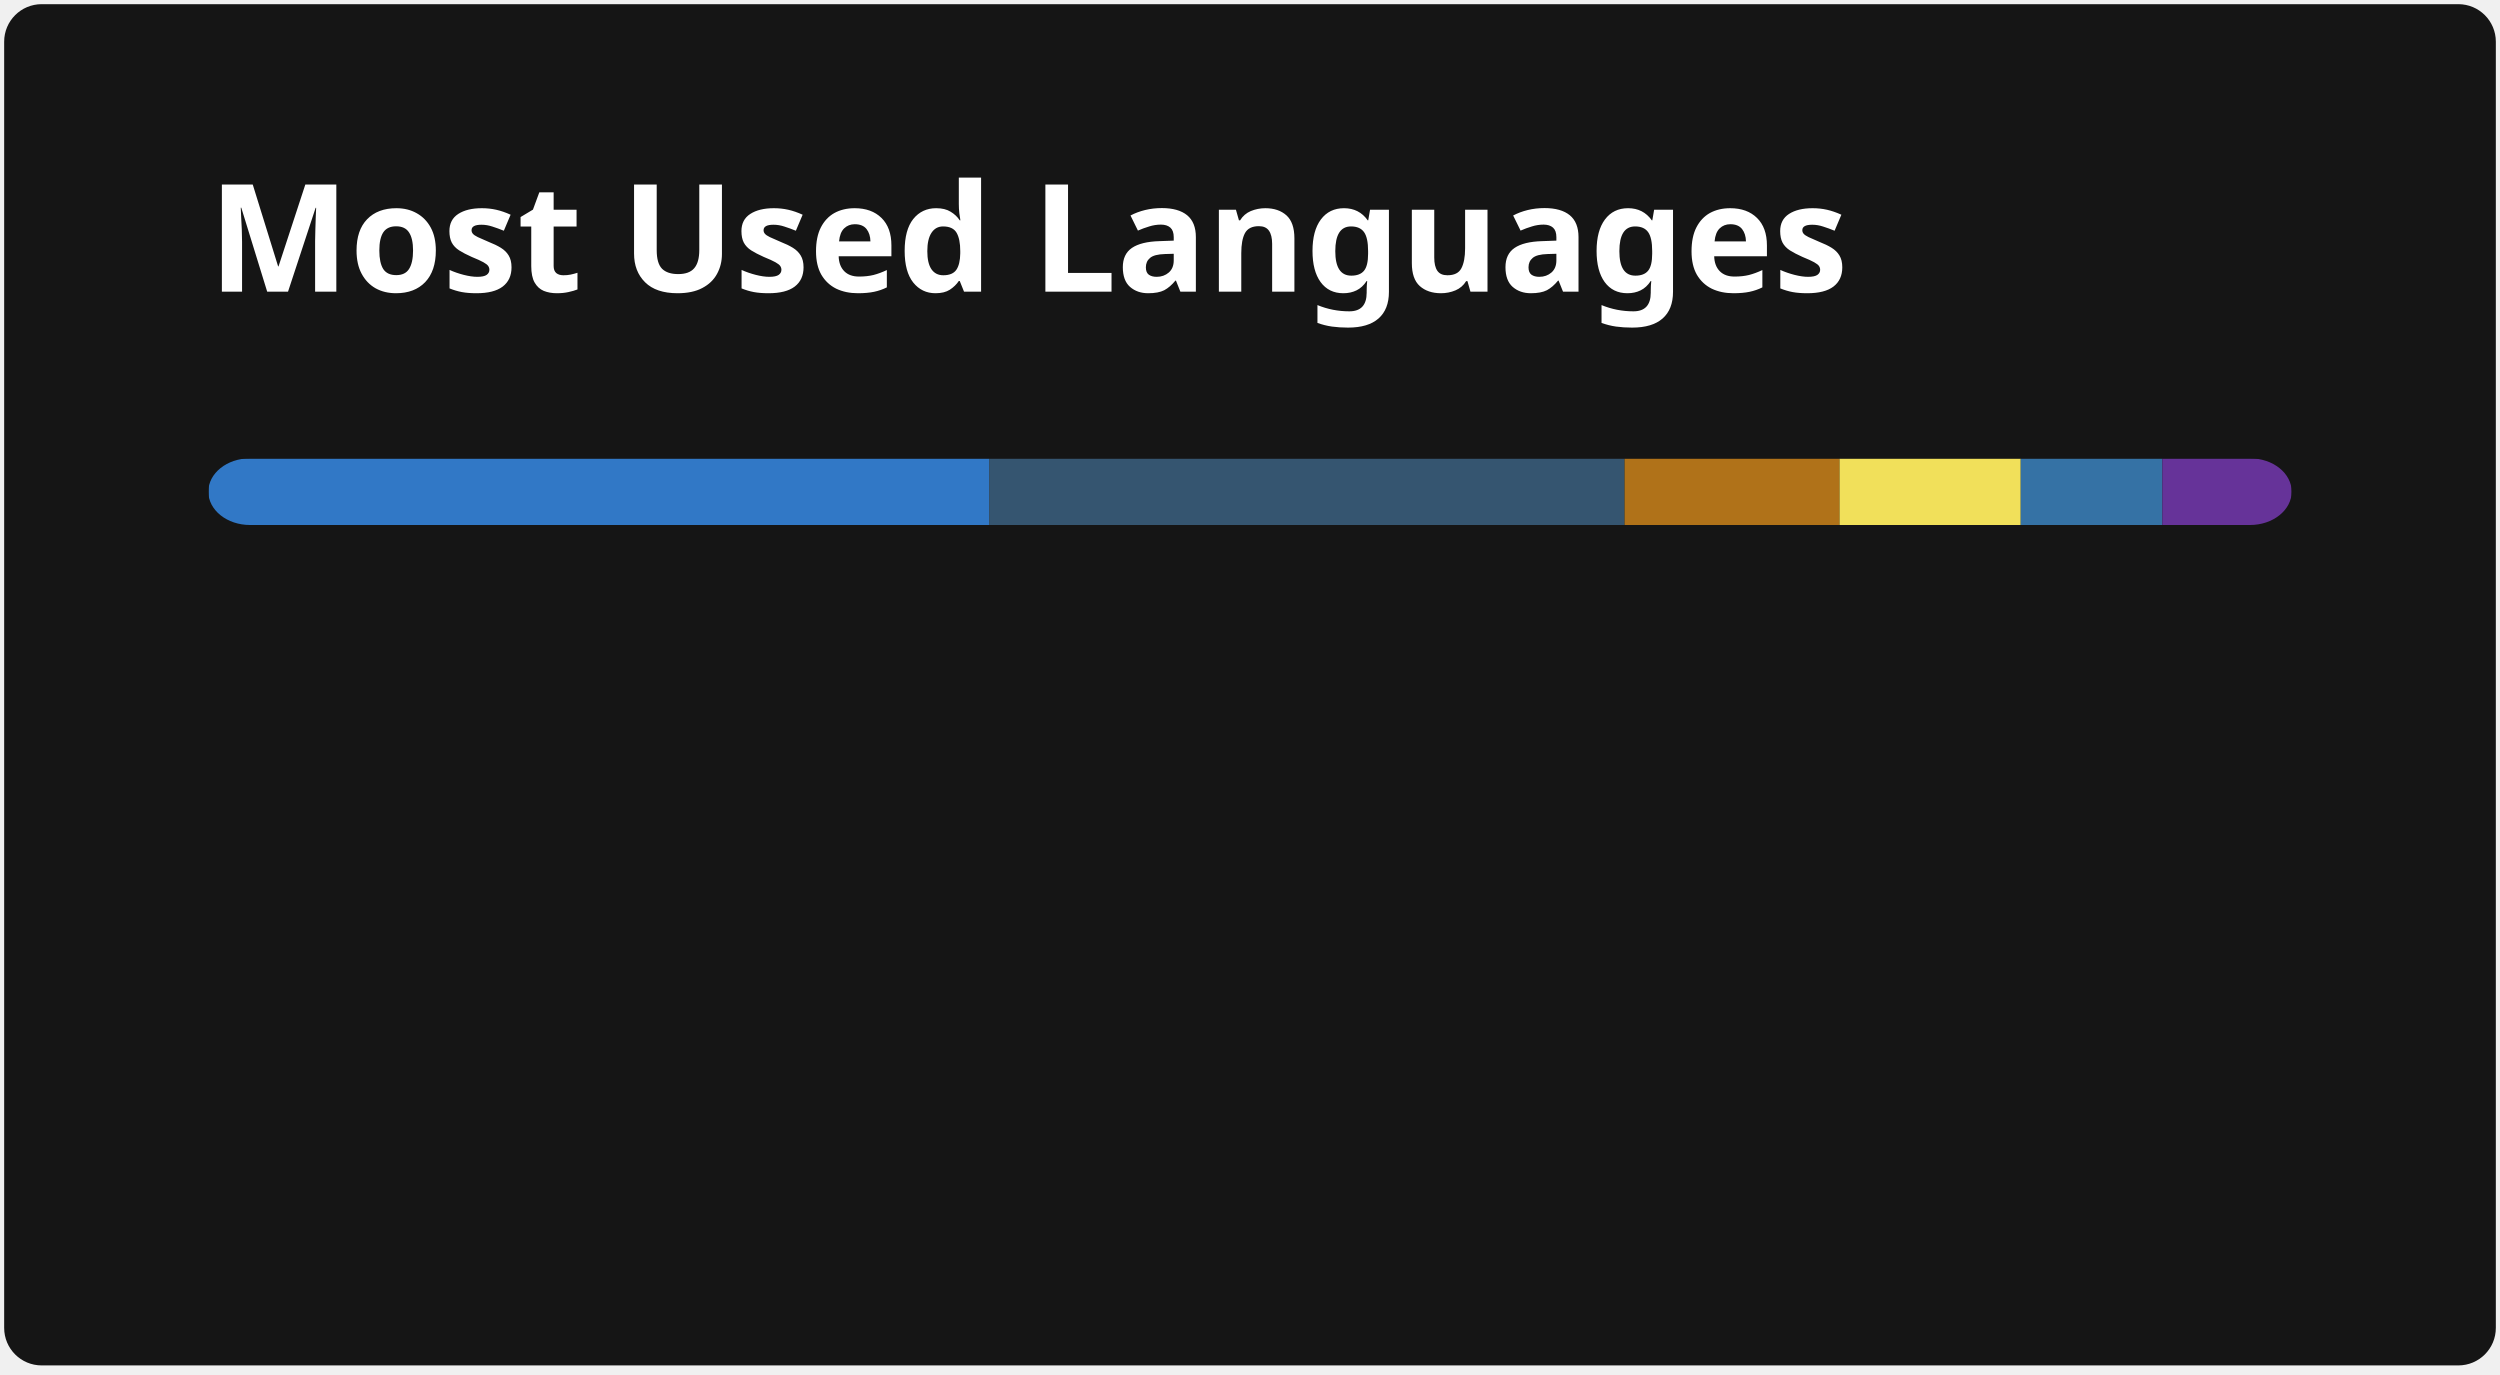
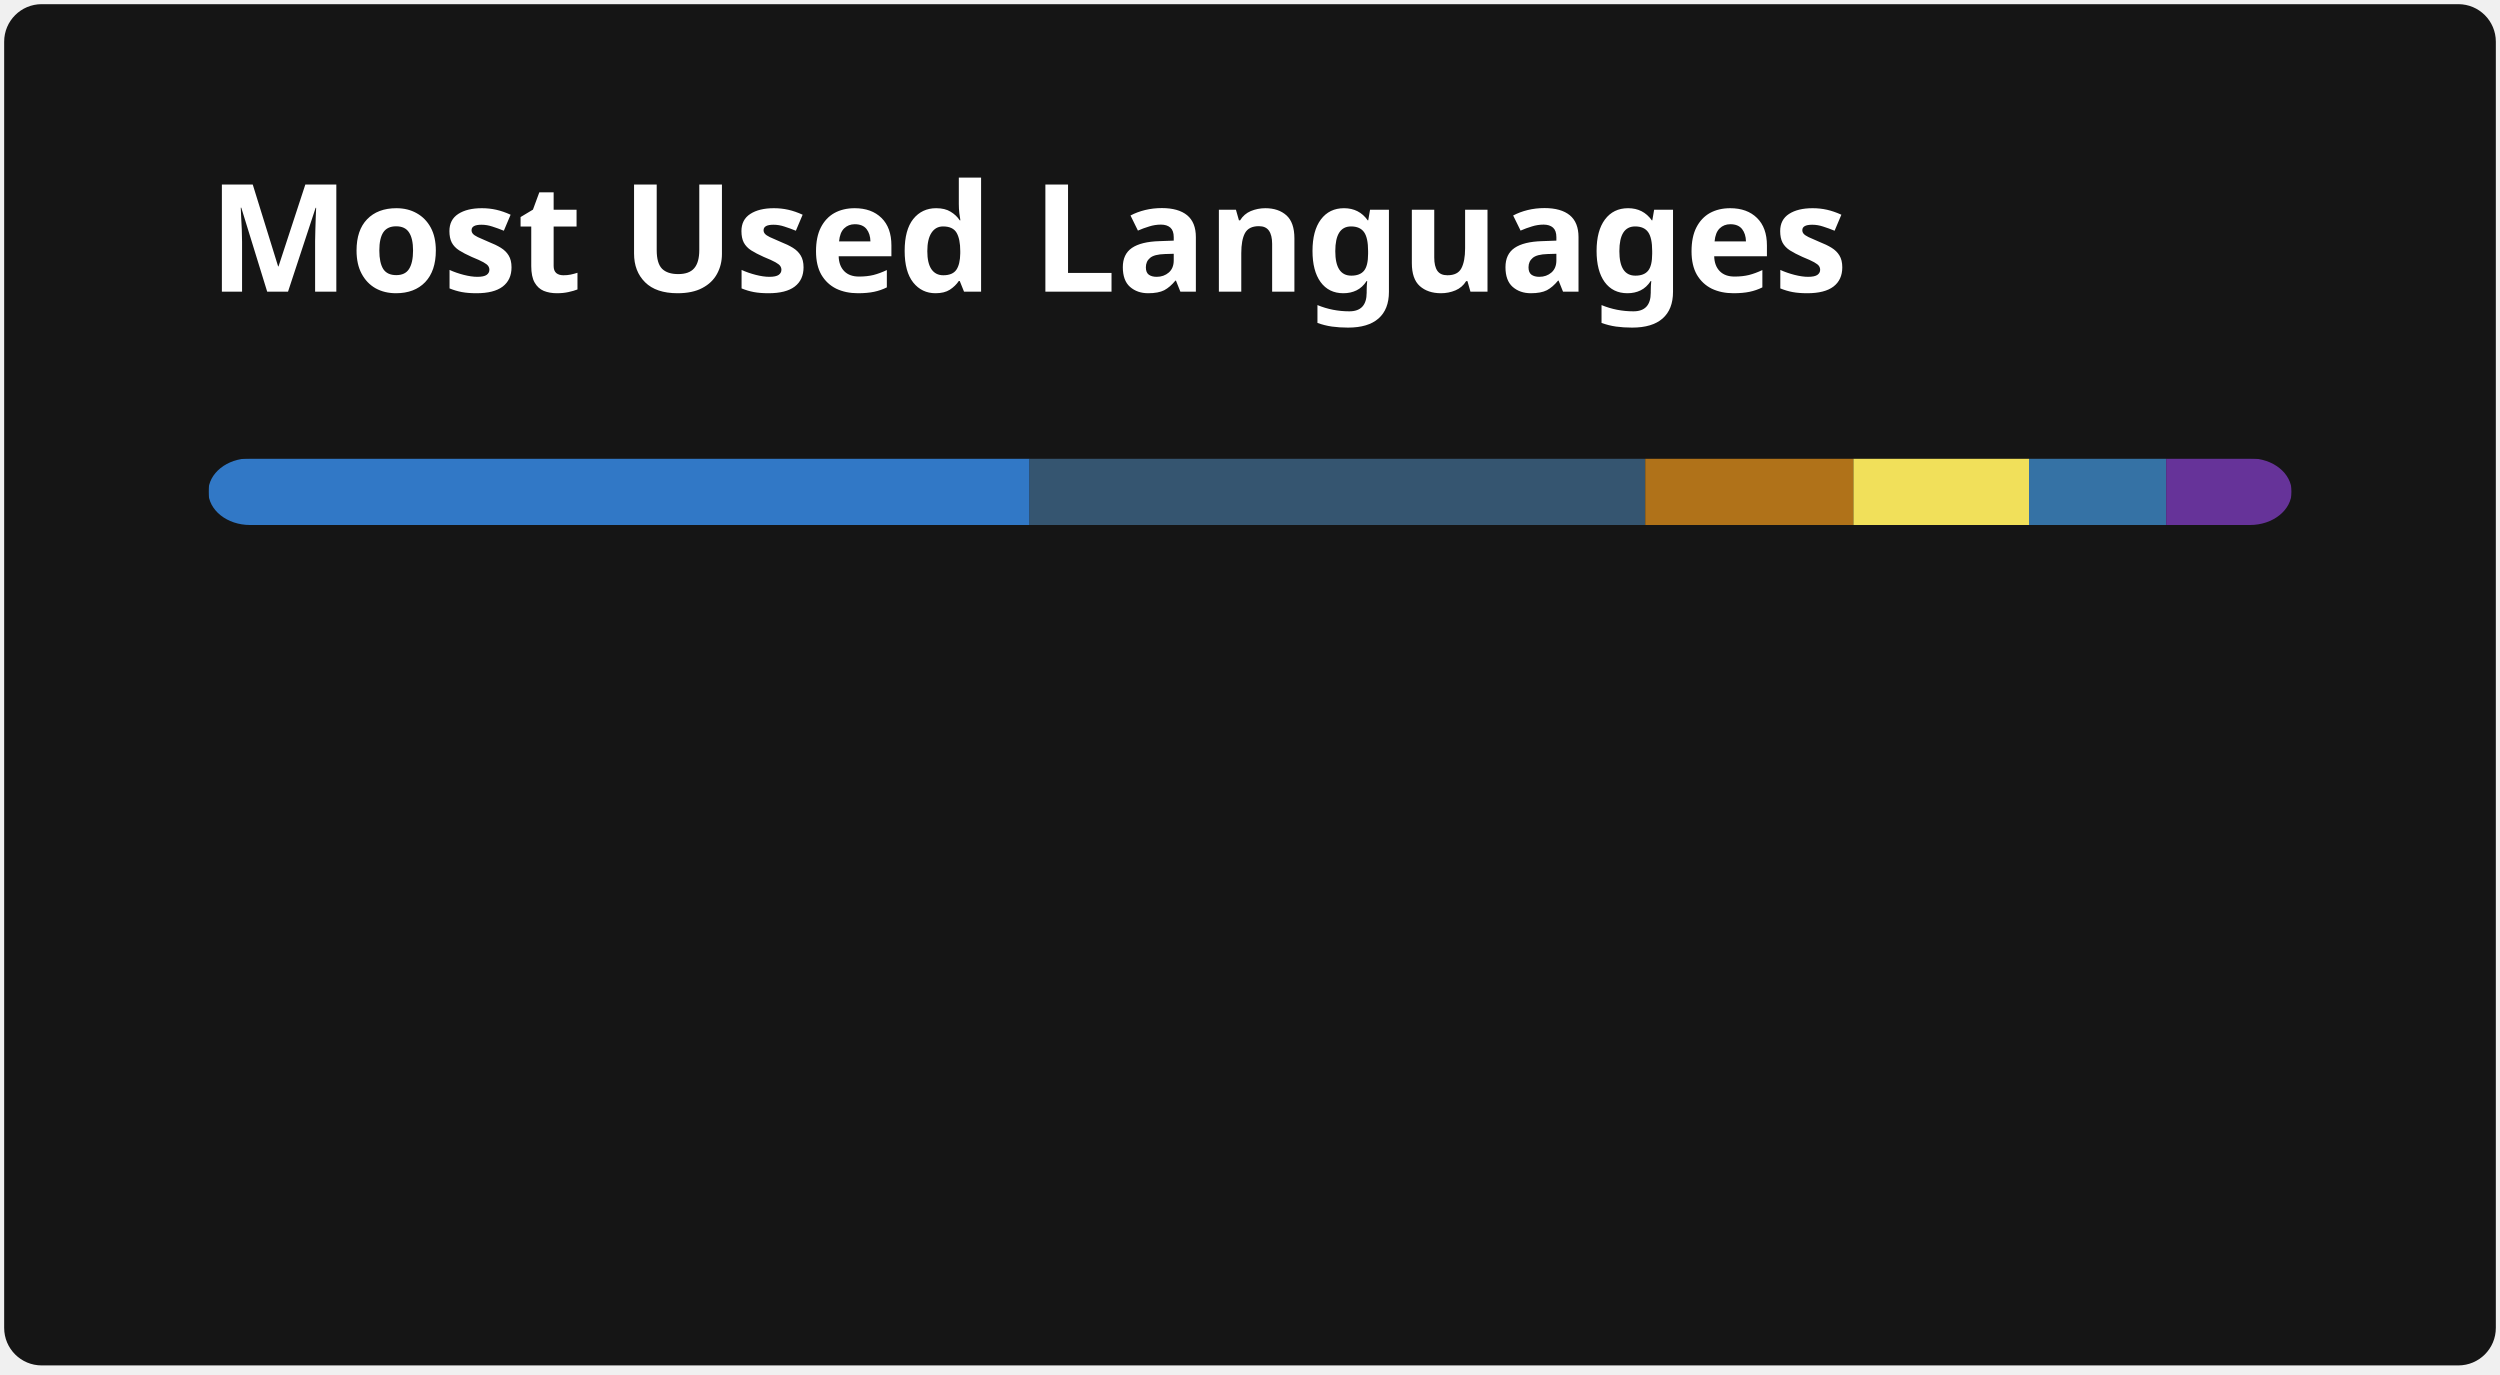
<svg xmlns="http://www.w3.org/2000/svg" width="300" height="165" viewBox="0 0 300 165" fill="none" role="img" aria-labelledby="descId">
  <style>
          .header {
            font: 600 18px 'Segoe UI', Ubuntu, Sans-Serif;
            fill: #fff;
            animation: fadeInAnimation 0.8s ease-in-out forwards;
          }
          @supports(-moz-appearance: auto) {
            /* Selector detects Firefox */
            .header { font-size: 15.5px; }
          }
          
    @keyframes slideInAnimation {
      from {
        width: 0;
      }
      to {
        width: calc(100%-100px);
      }
    }
    @keyframes growWidthAnimation {
      from {
        width: 0;
      }
      to {
        width: 100%;
      }
    }
    .stat {
      font: 600 14px 'Segoe UI', Ubuntu, "Helvetica Neue", Sans-Serif; fill: #9f9f9f;
    }
    @supports(-moz-appearance: auto) {
      /* Selector detects Firefox */
      .stat { font-size:12px; }
    }
    .bold { font-weight: 700 }
    .lang-name {
      font: 400 11px "Segoe UI", Ubuntu, Sans-Serif;
      fill: #9f9f9f;
    }
    .stagger {
      opacity: 0;
      animation: fadeInAnimation 0.3s ease-in-out forwards;
    }
    #rect-mask rect{
      animation: slideInAnimation 1s ease-in-out forwards;
    }
    .lang-progress{
      animation: growWidthAnimation 0.6s ease-in-out forwards;
    }
    

          
      /* Animations */
      @keyframes scaleInAnimation {
        from {
          transform: translate(-5px, 5px) scale(0);
        }
        to {
          transform: translate(-5px, 5px) scale(1);
        }
      }
      @keyframes fadeInAnimation {
        from {
          opacity: 0;
        }
        to {
          opacity: 1;
        }
      }
    
          
        </style>
  <rect data-testid="card-bg" x="0.5" y="0.5" rx="4.5" height="99%" stroke="#e4e2e2" width="299" fill="#151515" stroke-opacity="0" />
  <g data-testid="card-title" transform="translate(25, 35)">
    <g transform="translate(0, 0)">
      <text x="0" y="0" class="header" data-testid="header">Most Used Languages</text>
    </g>
  </g>
  <g data-testid="main-card-body" transform="translate(0, 55)">
    <svg data-testid="lang-items" x="25">
      <mask id="rect-mask">
        <rect x="0" y="0" width="250" height="8" fill="white" rx="5" />
      </mask>
-       <rect mask="url(#rect-mask)" data-testid="lang-progress" x="0" y="0" width="93.69" height="8" fill="#3178c6" />
-       <rect mask="url(#rect-mask)" data-testid="lang-progress" x="93.69" y="0" width="76.26" height="8" fill="#355570" />
-       <rect mask="url(#rect-mask)" data-testid="lang-progress" x="169.95" y="0" width="25.79" height="8" fill="#b07219" />
-       <rect mask="url(#rect-mask)" data-testid="lang-progress" x="195.74" y="0" width="21.75" height="8" fill="#f1e05a" />
-       <rect mask="url(#rect-mask)" data-testid="lang-progress" x="217.49" y="0" width="16.99" height="8" fill="#3572A5" />
-       <rect mask="url(#rect-mask)" data-testid="lang-progress" x="234.48" y="0" width="15.51" height="8" fill="#663399" />
+       <rect mask="url(#rect-mask)" data-testid="lang-progress" x="0" y="0" width="98.55" height="8" fill="#3178c6" />
+       <rect mask="url(#rect-mask)" data-testid="lang-progress" x="98.55" y="0" width="73.88" height="8" fill="#355570" />
+       <rect mask="url(#rect-mask)" data-testid="lang-progress" x="172.43" y="0" width="24.98" height="8" fill="#b07219" />
+       <rect mask="url(#rect-mask)" data-testid="lang-progress" x="197.41" y="0" width="21.07" height="8" fill="#f1e05a" />
+       <rect mask="url(#rect-mask)" data-testid="lang-progress" x="218.48" y="0" width="16.46" height="8" fill="#3572A5" />
+       <rect mask="url(#rect-mask)" data-testid="lang-progress" x="234.94" y="0" width="15.05" height="8" fill="#663399" />
      <g transform="translate(0, 25)">
        <g transform="translate(0, 0)">
          <g transform="translate(0, 0)">
            <g class="stagger" style="animation-delay: 450ms">
              <circle cx="5" cy="6" r="5" fill="#3178c6" />
              <text data-testid="lang-name" x="15" y="10" class="lang-name">
-         TypeScript 37.48%
+         TypeScript 39.42%
      </text>
            </g>
          </g>
          <g transform="translate(0, 25)">
            <g class="stagger" style="animation-delay: 600ms">
              <circle cx="5" cy="6" r="5" fill="#355570" />
              <text data-testid="lang-name" x="15" y="10" class="lang-name">
-         GDScript 30.51%
+         GDScript 29.55%
      </text>
            </g>
          </g>
          <g transform="translate(0, 50)">
            <g class="stagger" style="animation-delay: 750ms">
              <circle cx="5" cy="6" r="5" fill="#b07219" />
              <text data-testid="lang-name" x="15" y="10" class="lang-name">
-         Java 10.32%
+         Java 9.99%
      </text>
            </g>
          </g>
        </g>
        <g transform="translate(150, 0)">
          <g transform="translate(0, 0)">
            <g class="stagger" style="animation-delay: 450ms">
              <circle cx="5" cy="6" r="5" fill="#f1e05a" />
              <text data-testid="lang-name" x="15" y="10" class="lang-name">
-         JavaScript 8.70%
+         JavaScript 8.43%
      </text>
            </g>
          </g>
          <g transform="translate(0, 25)">
            <g class="stagger" style="animation-delay: 600ms">
              <circle cx="5" cy="6" r="5" fill="#3572A5" />
              <text data-testid="lang-name" x="15" y="10" class="lang-name">
-         Python 6.80%
+         Python 6.58%
      </text>
            </g>
          </g>
          <g transform="translate(0, 50)">
            <g class="stagger" style="animation-delay: 750ms">
              <circle cx="5" cy="6" r="5" fill="#663399" />
              <text data-testid="lang-name" x="15" y="10" class="lang-name">
-         CSS 6.20%
+         CSS 6.02%
      </text>
            </g>
          </g>
        </g>
      </g>
    </svg>
  </g>
</svg>
